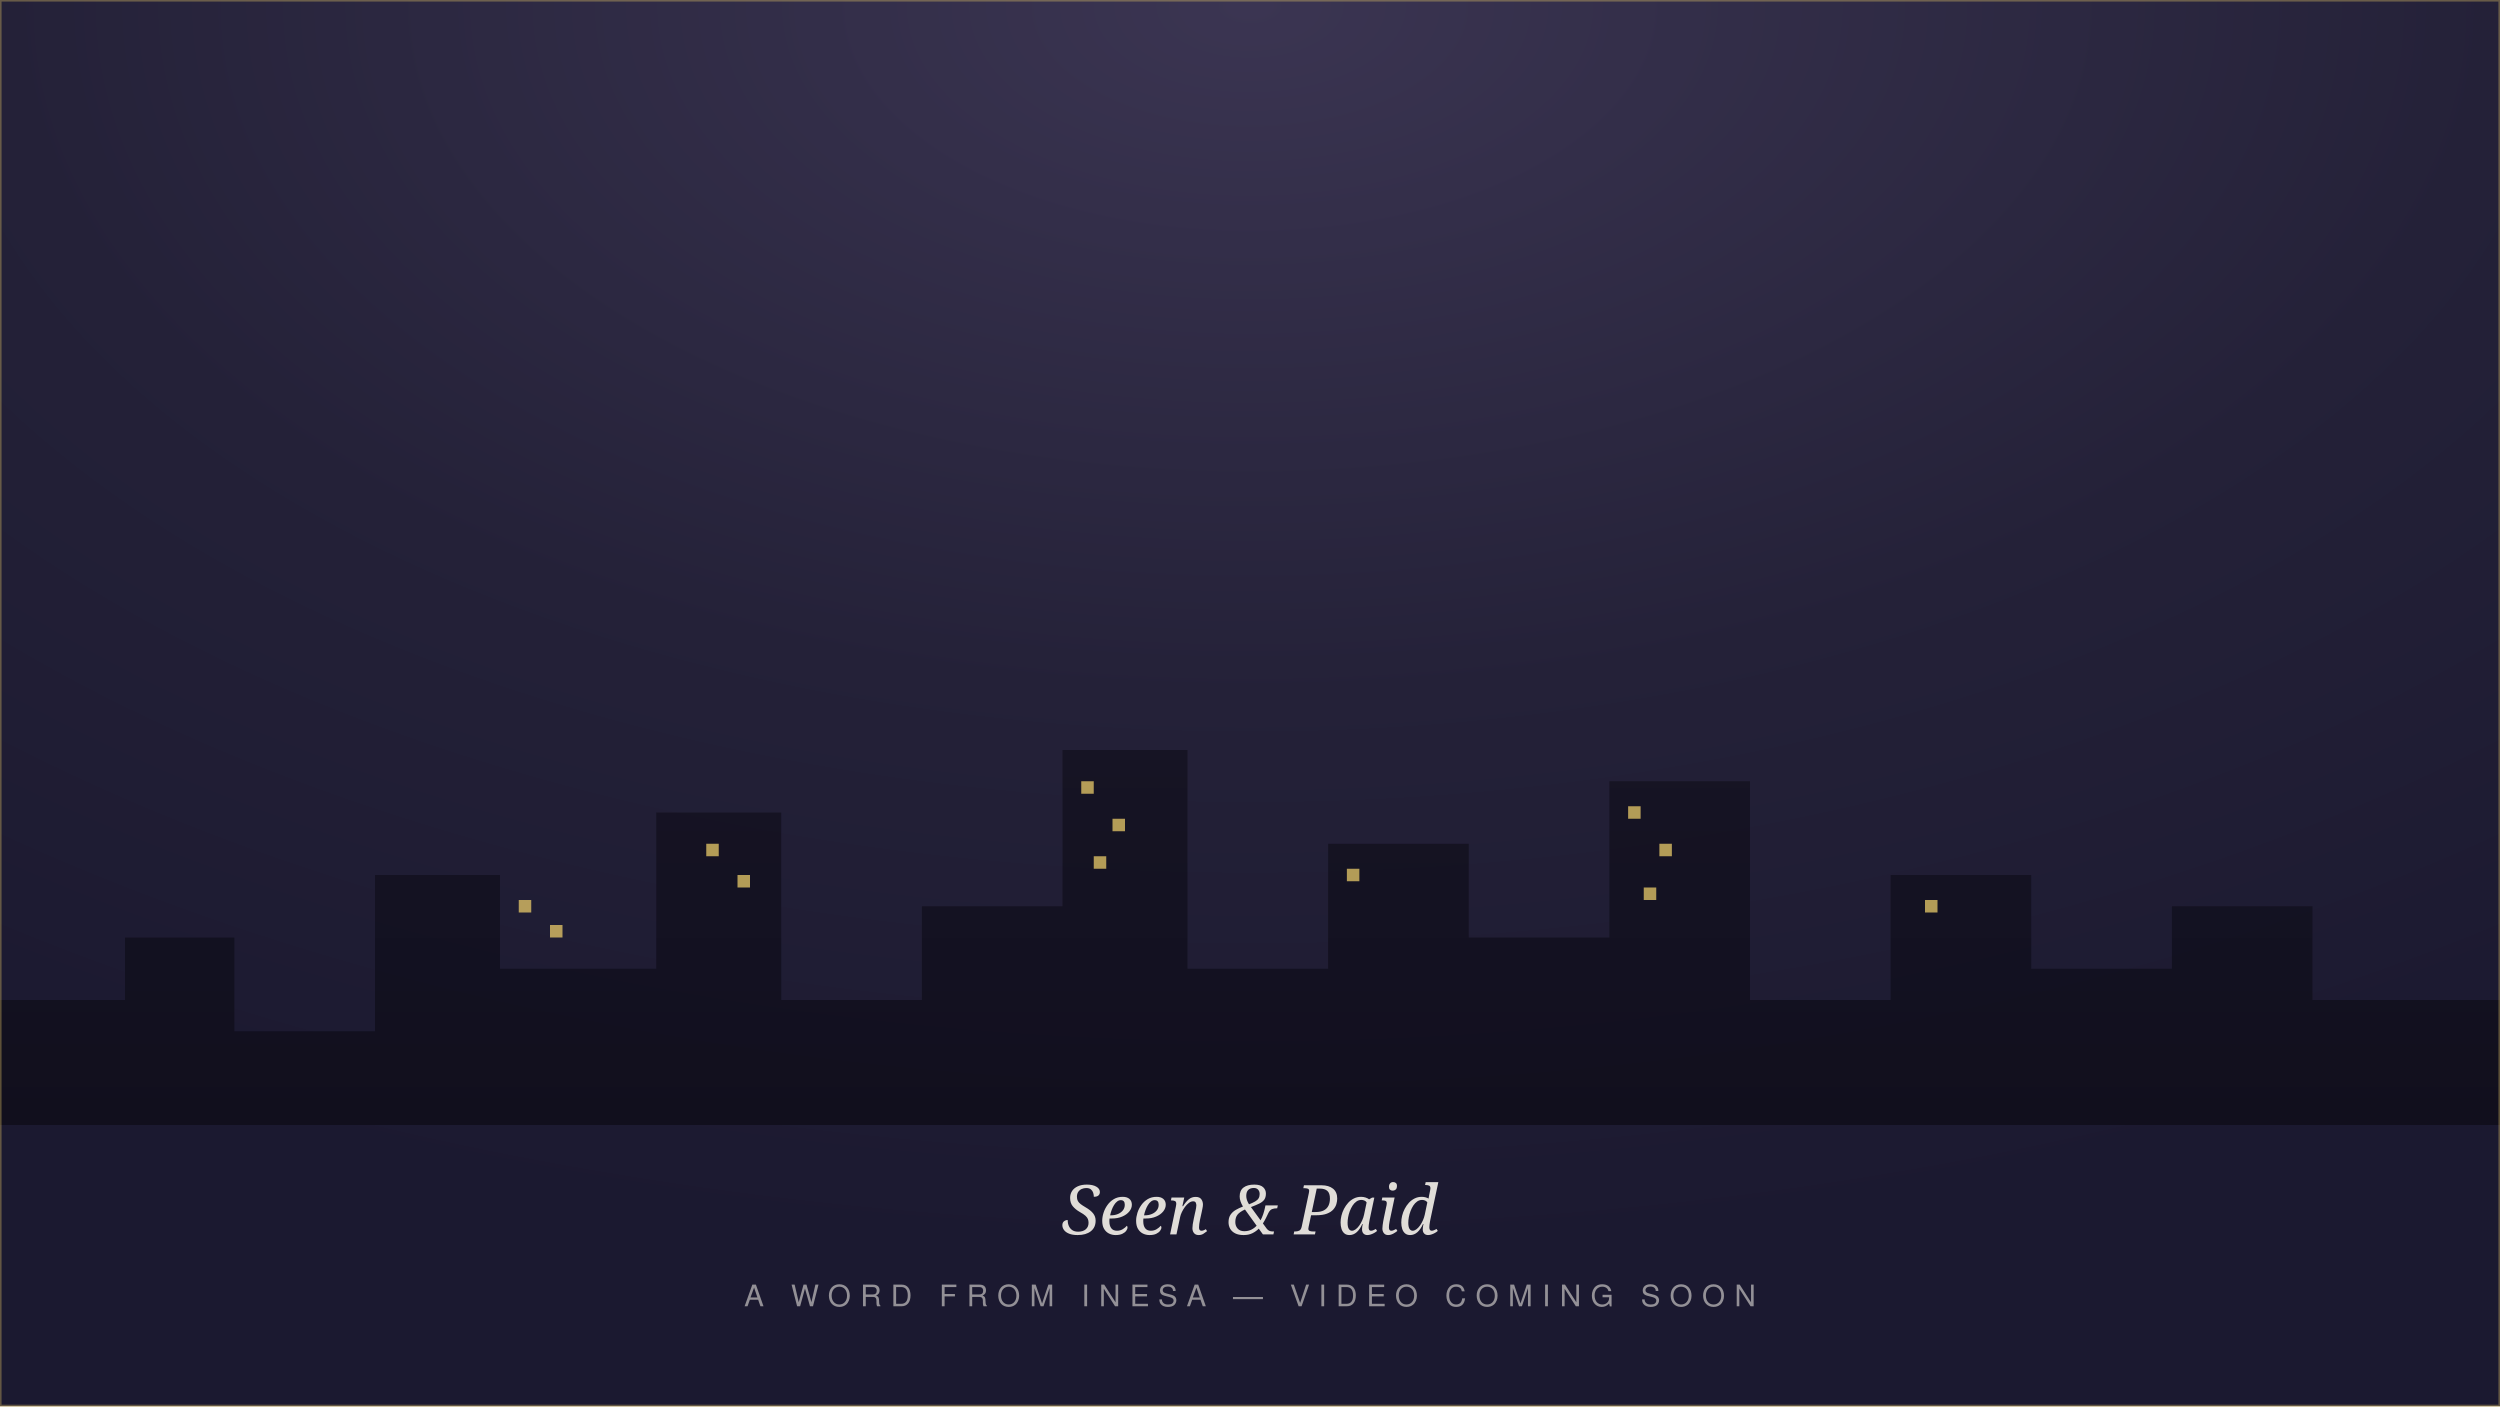
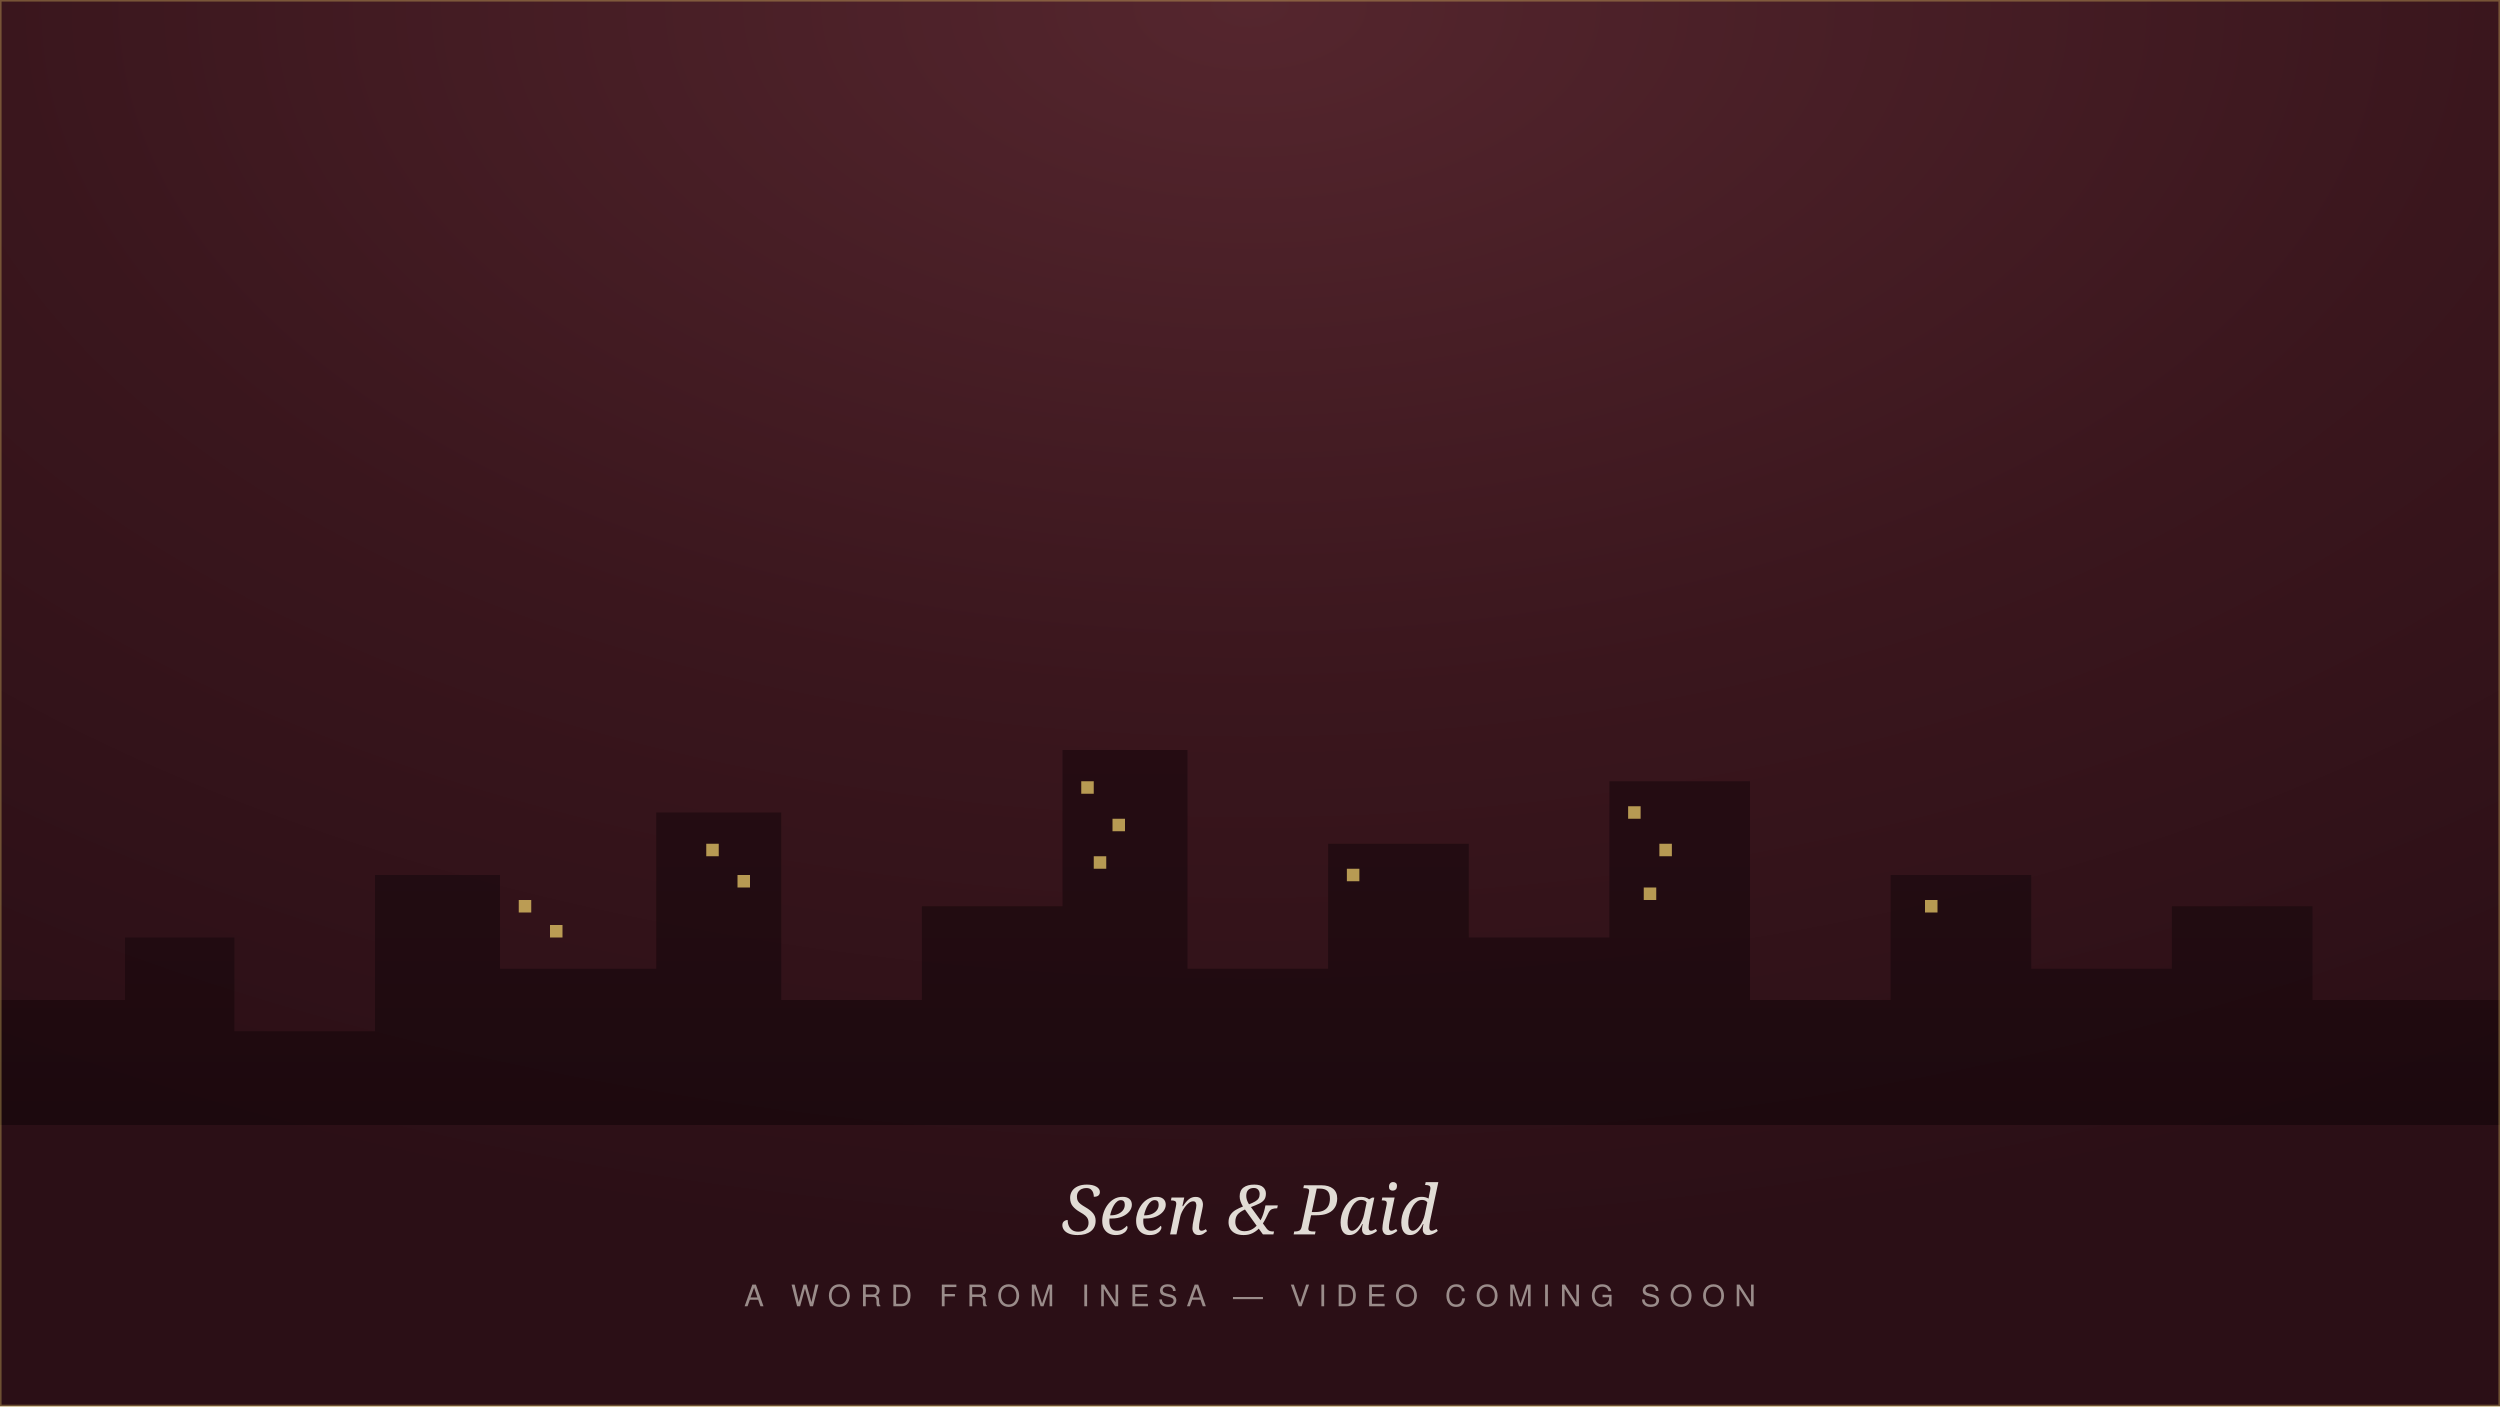
<svg xmlns="http://www.w3.org/2000/svg" width="1600" height="900" viewBox="0 0 1600 900">
  <defs>
    <radialGradient id="glow" cx="50%" cy="0%" r="90%">
-       <stop offset="0%" stop-color="#3b3552" />
-       <stop offset="55%" stop-color="#242138" />
-       <stop offset="100%" stop-color="#1b1930" />
+       <stop offset="0%" stop-color="#55262e" />
+       <stop offset="55%" stop-color="#3a161d" />
+       <stop offset="100%" stop-color="#2b0f16" />
    </radialGradient>
    <linearGradient id="skyline" x1="0" y1="0" x2="0" y2="1">
-       <stop offset="0%" stop-color="#141221" />
-       <stop offset="100%" stop-color="#0f0d1a" />
+       <stop offset="0%" stop-color="#220b11" />
+       <stop offset="100%" stop-color="#1a080d" />
    </linearGradient>
  </defs>
  <rect width="1600" height="900" fill="url(#glow)" />
  <path d="M0 720 L0 640 80 640 80 600 150 600 150 660 240 660 240 560 320 560 320 620 420 620 420 520 500 520 500 640 590 640 590 580 680 580 680 480 760 480 760 620 850 620 850 540 940 540 940 600 1030 600 1030 500 1120 500 1120 640 1210 640 1210 560 1300 560 1300 620 1390 620 1390 580 1480 580 1480 640 1600 640 1600 720 Z" fill="url(#skyline)" opacity="0.85" />
  <g fill="#e8c968" opacity="0.75">
    <rect x="332" y="576" width="8" height="8" />
    <rect x="352" y="592" width="8" height="8" />
    <rect x="692" y="500" width="8" height="8" />
    <rect x="712" y="524" width="8" height="8" />
    <rect x="700" y="548" width="8" height="8" />
    <rect x="1042" y="516" width="8" height="8" />
    <rect x="1062" y="540" width="8" height="8" />
    <rect x="1052" y="568" width="8" height="8" />
    <rect x="452" y="540" width="8" height="8" />
    <rect x="472" y="560" width="8" height="8" />
    <rect x="1232" y="576" width="8" height="8" />
    <rect x="862" y="556" width="8" height="8" />
  </g>
  <rect width="1600" height="900" fill="none" stroke="#e8c968" stroke-opacity="0.35" stroke-width="2" />
  <text x="800" y="790" text-anchor="middle" font-family="Georgia, serif" font-style="italic" font-size="44" fill="#f5f2ea" opacity="0.9">Seen &amp; Paid</text>
  <text x="800" y="836" text-anchor="middle" font-family="Helvetica, Arial, sans-serif" font-size="19" letter-spacing="6" fill="#f5f2ea" opacity="0.55">A WORD FROM INESA — VIDEO COMING SOON</text>
</svg>
